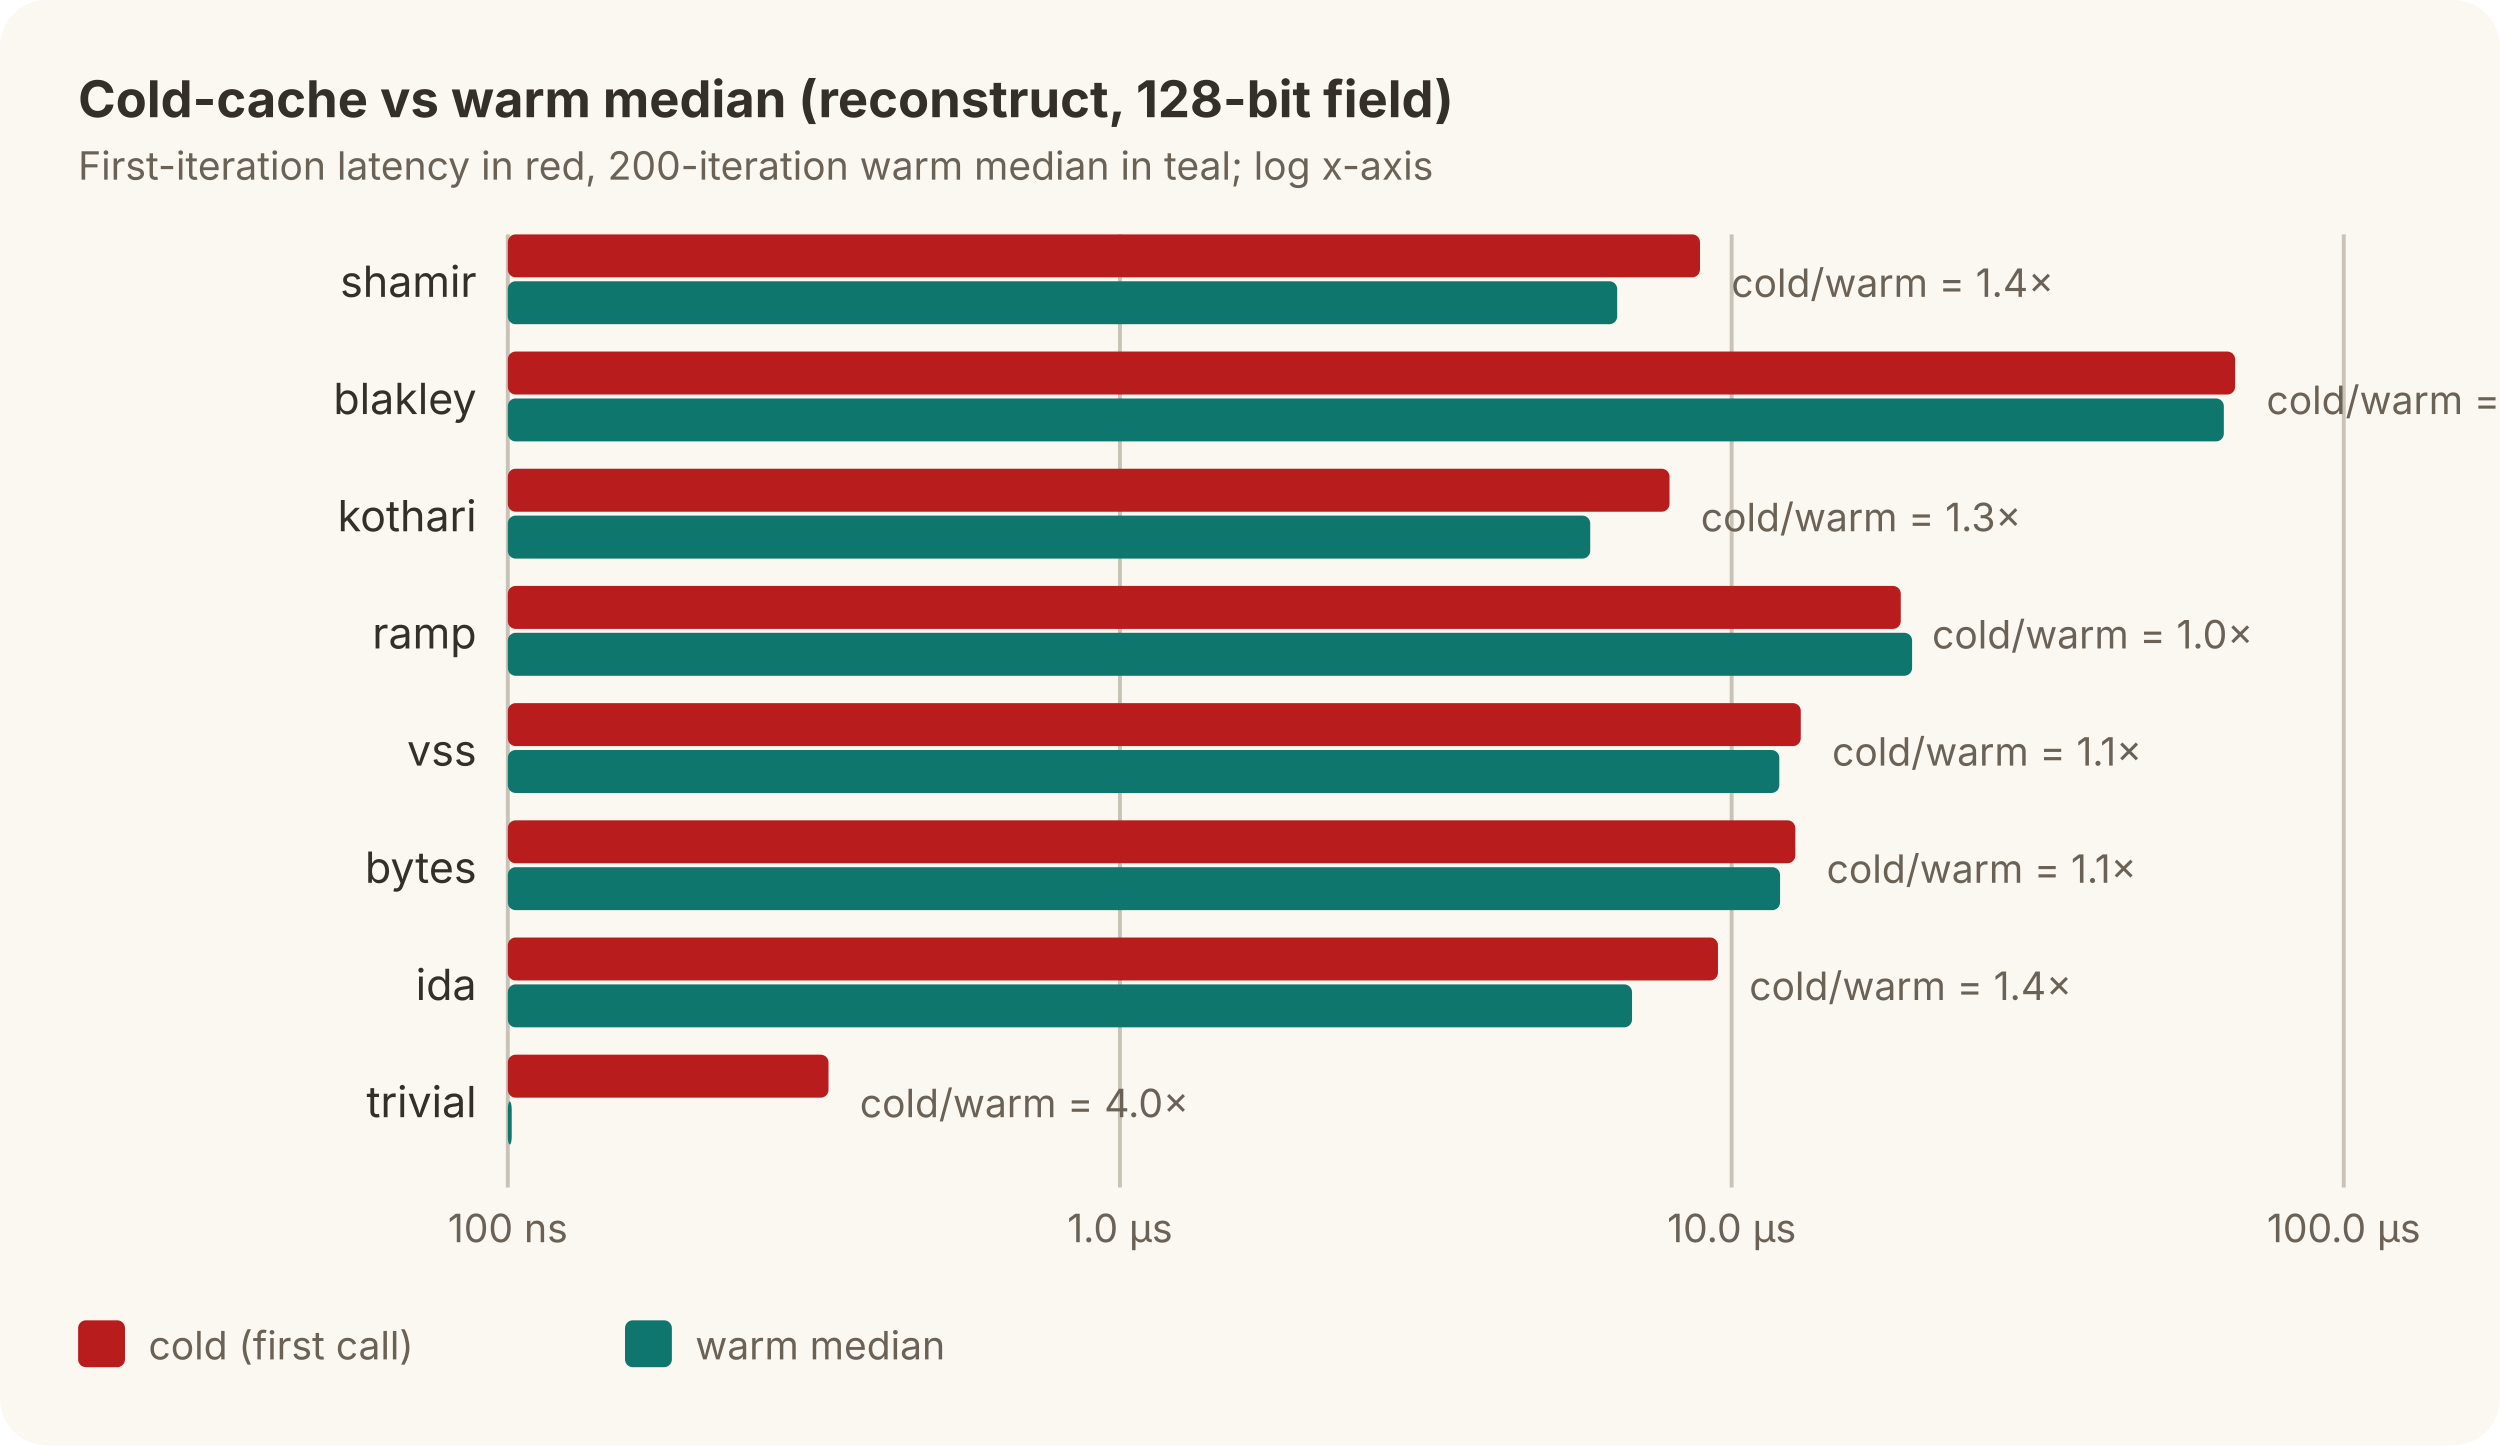
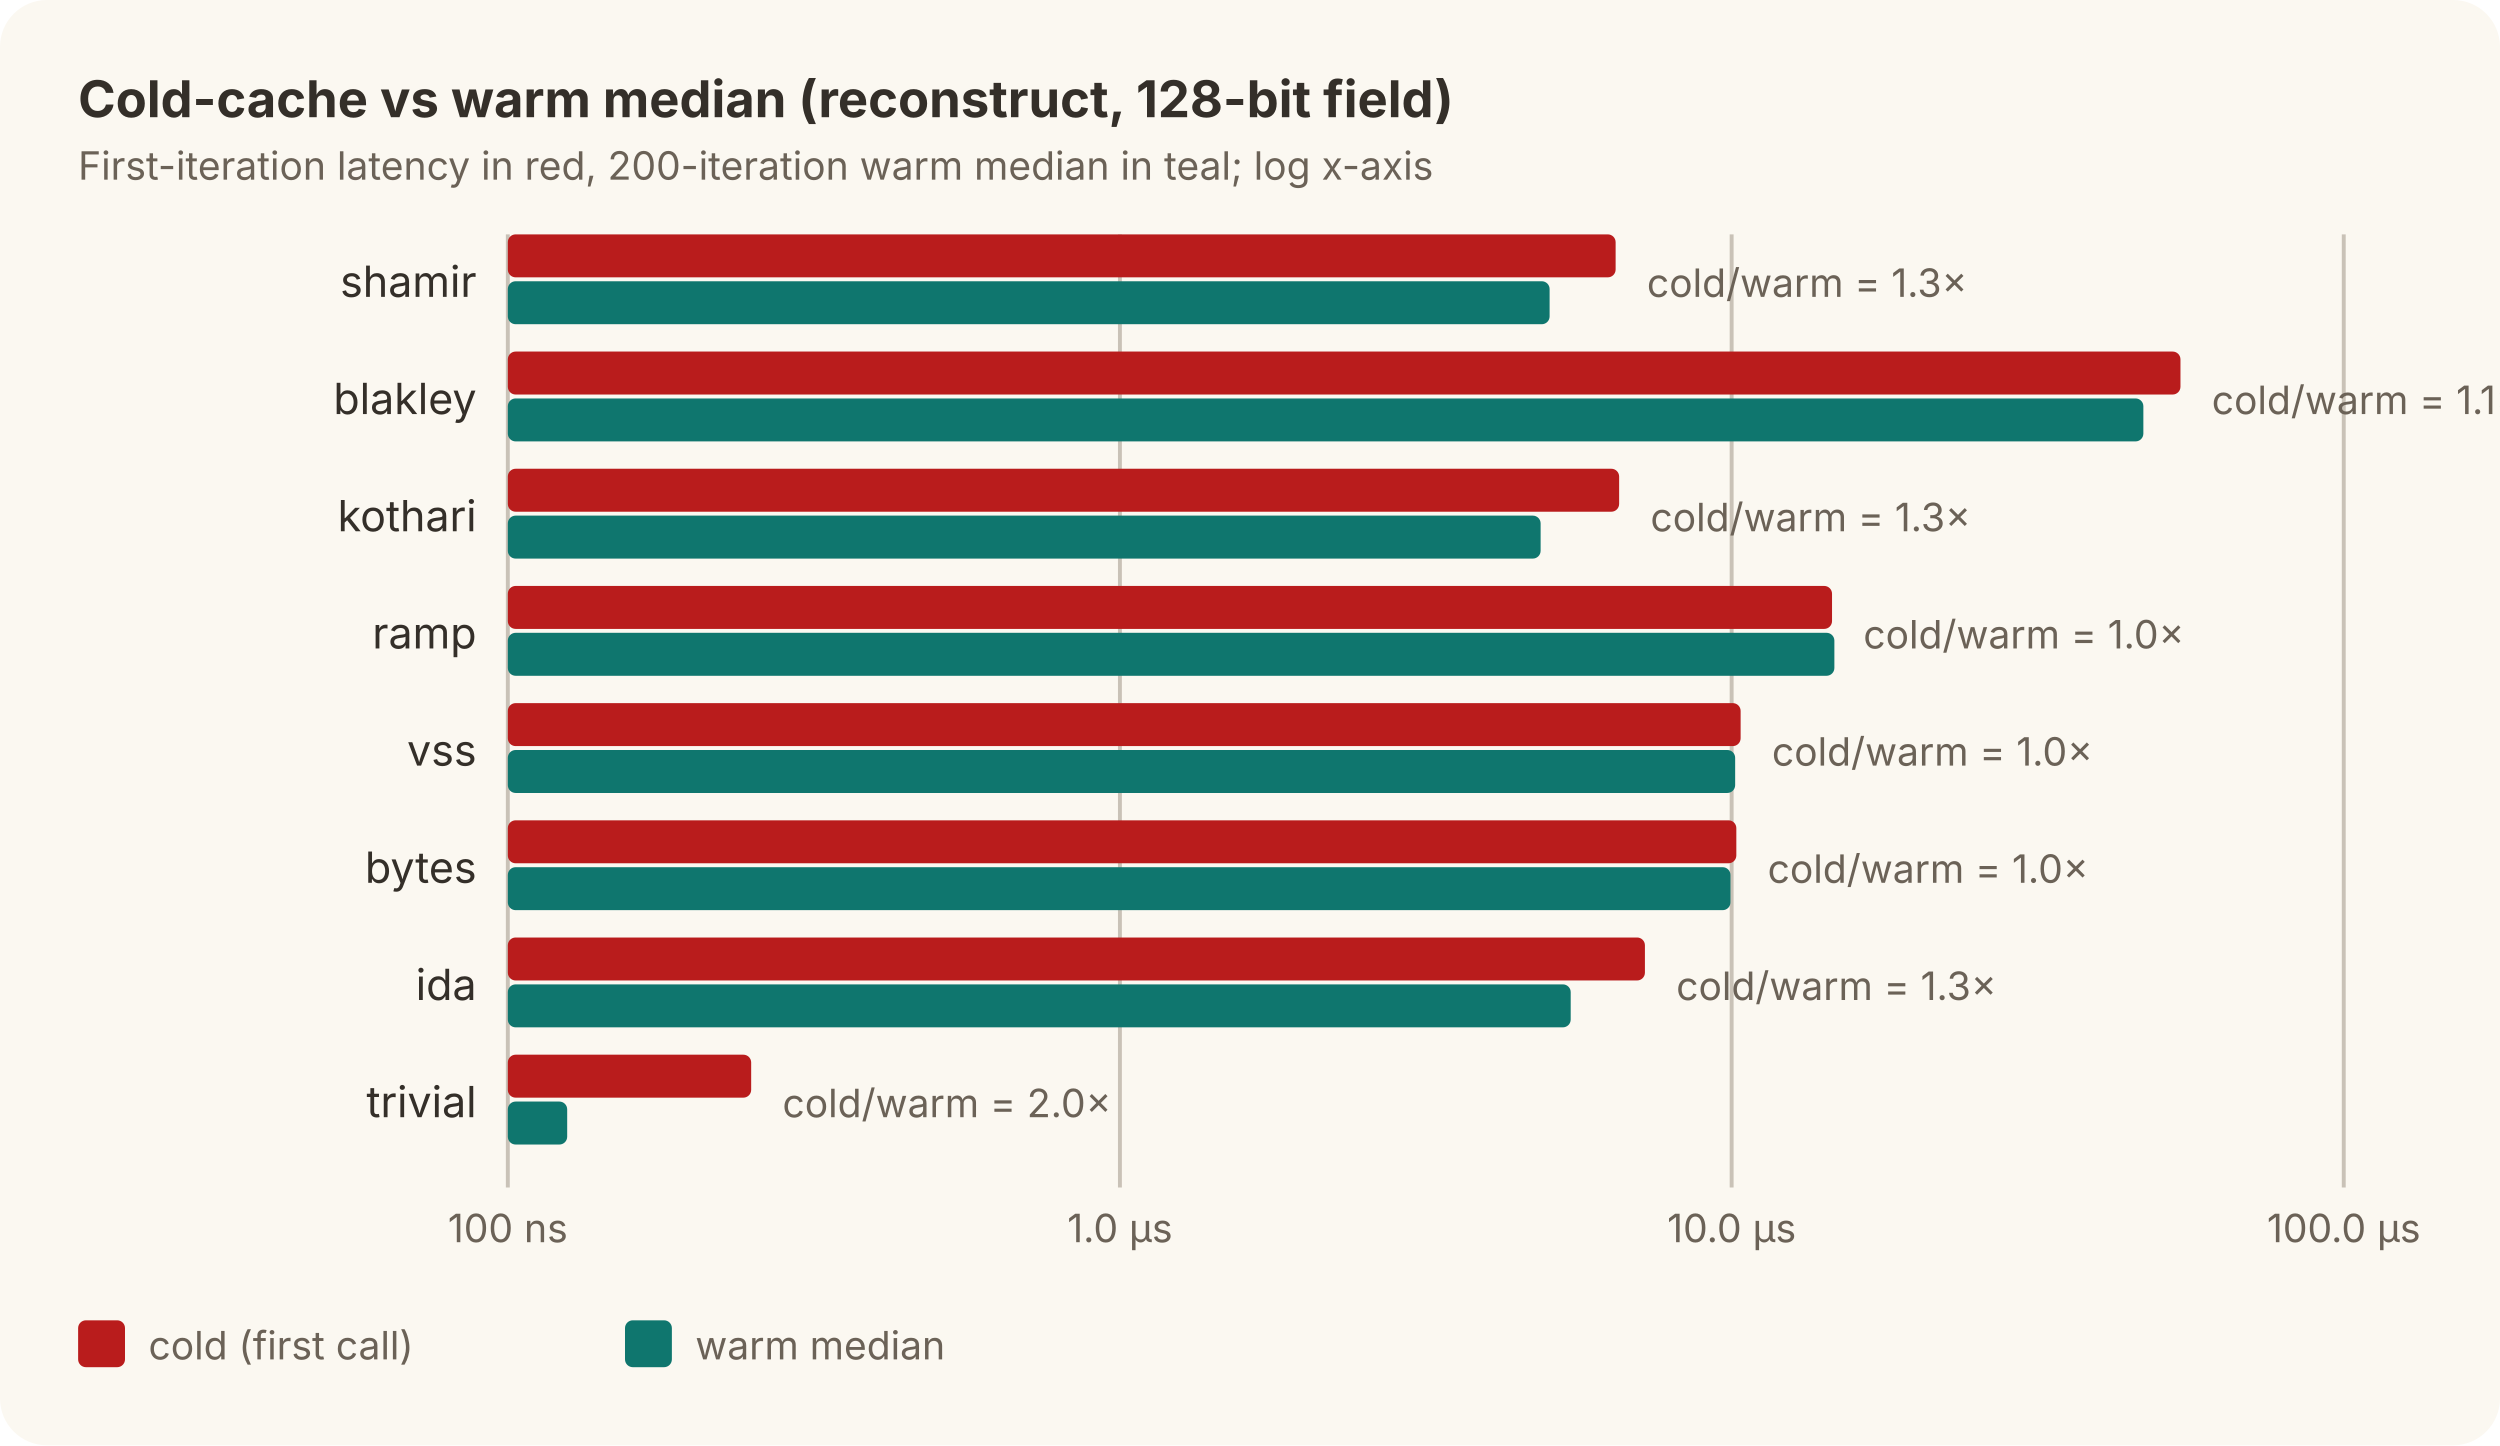
<svg xmlns="http://www.w3.org/2000/svg" width="640" height="370" viewBox="0 0 640 370" role="img">
  <style>
    .bg { fill: #fbf8f1; }
    .grid { stroke: #c9c2b7; stroke-width: 1; }
    .label { fill: #342f29; font: 11px ui-sans-serif, -apple-system, sans-serif; }
    .small { fill: #6b6257; font: 10px ui-sans-serif, -apple-system, sans-serif; }
    .title { fill: #342f29; font: bold 13px ui-sans-serif, -apple-system, sans-serif; }
  </style>
  <rect class="bg" x="0" y="0" width="640" height="370" rx="12" />
  <text class="title" x="20" y="30">Cold-cache vs warm median (reconstruct, 128-bit field)</text>
  <text class="small" x="20" y="46">First-iteration latency in red, 200-iteration warm median in teal; log x-axis</text>
  <line class="grid" x1="130.0" y1="60.0" x2="130.0" y2="304.0" />
  <text class="small" x="130.0" y="318.0" text-anchor="middle">100 ns</text>
  <line class="grid" x1="286.7" y1="60.0" x2="286.7" y2="304.0" />
  <text class="small" x="286.7" y="318.0" text-anchor="middle">1.0 µs</text>
  <line class="grid" x1="443.3" y1="60.0" x2="443.3" y2="304.0" />
  <text class="small" x="443.3" y="318.0" text-anchor="middle">10.0 µs</text>
  <line class="grid" x1="600.0" y1="60.0" x2="600.0" y2="304.0" />
  <text class="small" x="600.0" y="318.0" text-anchor="middle">100.0 µs</text>
  <text class="label" x="122.0" y="76.0" text-anchor="end">shamir</text>
-   <rect x="130.0" y="60.0" width="305.2" height="11.0" fill="#b91c1c" rx="2" />
-   <rect x="130.0" y="72.0" width="284.0" height="11.0" fill="#0f766e" rx="2" />
-   <text class="small" x="443.2" y="76.0">cold/warm = 1.4×</text>
+   <rect x="130.0" y="60.0" width="283.6" height="11.0" fill="#b91c1c" rx="2" />
+   <rect x="130.0" y="72.0" width="266.7" height="11.0" fill="#0f766e" rx="2" />
+   <text class="small" x="421.6" y="76.0">cold/warm = 1.3×</text>
  <text class="label" x="122.0" y="106.0" text-anchor="end">blakley</text>
-   <rect x="130.0" y="90.0" width="442.2" height="11.0" fill="#b91c1c" rx="2" />
-   <rect x="130.0" y="102.0" width="439.3" height="11.0" fill="#0f766e" rx="2" />
-   <text class="small" x="580.2" y="106.0">cold/warm = 1.0×</text>
+   <rect x="130.0" y="90.0" width="428.2" height="11.0" fill="#b91c1c" rx="2" />
+   <rect x="130.0" y="102.0" width="418.7" height="11.0" fill="#0f766e" rx="2" />
+   <text class="small" x="566.2" y="106.0">cold/warm = 1.1×</text>
  <text class="label" x="122.0" y="136.0" text-anchor="end">kothari</text>
-   <rect x="130.0" y="120.0" width="297.4" height="11.0" fill="#b91c1c" rx="2" />
-   <rect x="130.0" y="132.0" width="277.1" height="11.0" fill="#0f766e" rx="2" />
-   <text class="small" x="435.4" y="136.0">cold/warm = 1.3×</text>
+   <rect x="130.0" y="120.0" width="284.5" height="11.0" fill="#b91c1c" rx="2" />
+   <rect x="130.0" y="132.0" width="264.4" height="11.0" fill="#0f766e" rx="2" />
+   <text class="small" x="422.5" y="136.0">cold/warm = 1.3×</text>
  <text class="label" x="122.0" y="166.0" text-anchor="end">ramp</text>
-   <rect x="130.0" y="150.0" width="356.6" height="11.0" fill="#b91c1c" rx="2" />
-   <rect x="130.0" y="162.0" width="359.5" height="11.0" fill="#0f766e" rx="2" />
-   <text class="small" x="494.6" y="166.0">cold/warm = 1.0×</text>
+   <rect x="130.0" y="150.0" width="339.0" height="11.0" fill="#b91c1c" rx="2" />
+   <rect x="130.0" y="162.0" width="339.6" height="11.0" fill="#0f766e" rx="2" />
+   <text class="small" x="477.0" y="166.0">cold/warm = 1.0×</text>
  <text class="label" x="122.0" y="196.0" text-anchor="end">vss</text>
-   <rect x="130.0" y="180.0" width="331.0" height="11.0" fill="#b91c1c" rx="2" />
-   <rect x="130.0" y="192.0" width="325.5" height="11.0" fill="#0f766e" rx="2" />
-   <text class="small" x="469.0" y="196.0">cold/warm = 1.1×</text>
+   <rect x="130.0" y="180.0" width="315.6" height="11.0" fill="#b91c1c" rx="2" />
+   <rect x="130.0" y="192.0" width="314.2" height="11.0" fill="#0f766e" rx="2" />
+   <text class="small" x="453.6" y="196.0">cold/warm = 1.0×</text>
  <text class="label" x="122.0" y="226.0" text-anchor="end">bytes</text>
-   <rect x="130.0" y="210.0" width="329.6" height="11.0" fill="#b91c1c" rx="2" />
-   <rect x="130.0" y="222.0" width="325.7" height="11.0" fill="#0f766e" rx="2" />
-   <text class="small" x="467.6" y="226.0">cold/warm = 1.1×</text>
+   <rect x="130.0" y="210.0" width="314.5" height="11.0" fill="#b91c1c" rx="2" />
+   <rect x="130.0" y="222.0" width="313.0" height="11.0" fill="#0f766e" rx="2" />
+   <text class="small" x="452.5" y="226.0">cold/warm = 1.0×</text>
  <text class="label" x="122.0" y="256.0" text-anchor="end">ida</text>
-   <rect x="130.0" y="240.0" width="309.8" height="11.0" fill="#b91c1c" rx="2" />
-   <rect x="130.0" y="252.0" width="287.8" height="11.0" fill="#0f766e" rx="2" />
-   <text class="small" x="447.8" y="256.0">cold/warm = 1.4×</text>
+   <rect x="130.0" y="240.0" width="291.1" height="11.0" fill="#b91c1c" rx="2" />
+   <rect x="130.0" y="252.0" width="272.1" height="11.0" fill="#0f766e" rx="2" />
+   <text class="small" x="429.1" y="256.0">cold/warm = 1.3×</text>
  <text class="label" x="122.0" y="286.0" text-anchor="end">trivial</text>
-   <rect x="130.0" y="270.0" width="82.1" height="11.0" fill="#b91c1c" rx="2" />
-   <rect x="130.0" y="282.0" width="1.0" height="11.0" fill="#0f766e" rx="2" />
-   <text class="small" x="220.1" y="286.0">cold/warm = 4.0×</text>
+   <rect x="130.0" y="270.0" width="62.3" height="11.0" fill="#b91c1c" rx="2" />
+   <rect x="130.0" y="282.0" width="15.2" height="11.0" fill="#0f766e" rx="2" />
+   <text class="small" x="200.3" y="286.0">cold/warm = 2.0×</text>
  <rect x="20" y="338.0" width="12" height="12" fill="#b91c1c" rx="2" />
  <text class="small" x="38" y="348.0">cold (first call)</text>
  <rect x="160" y="338.0" width="12" height="12" fill="#0f766e" rx="2" />
  <text class="small" x="178" y="348.0">warm median</text>
</svg>
